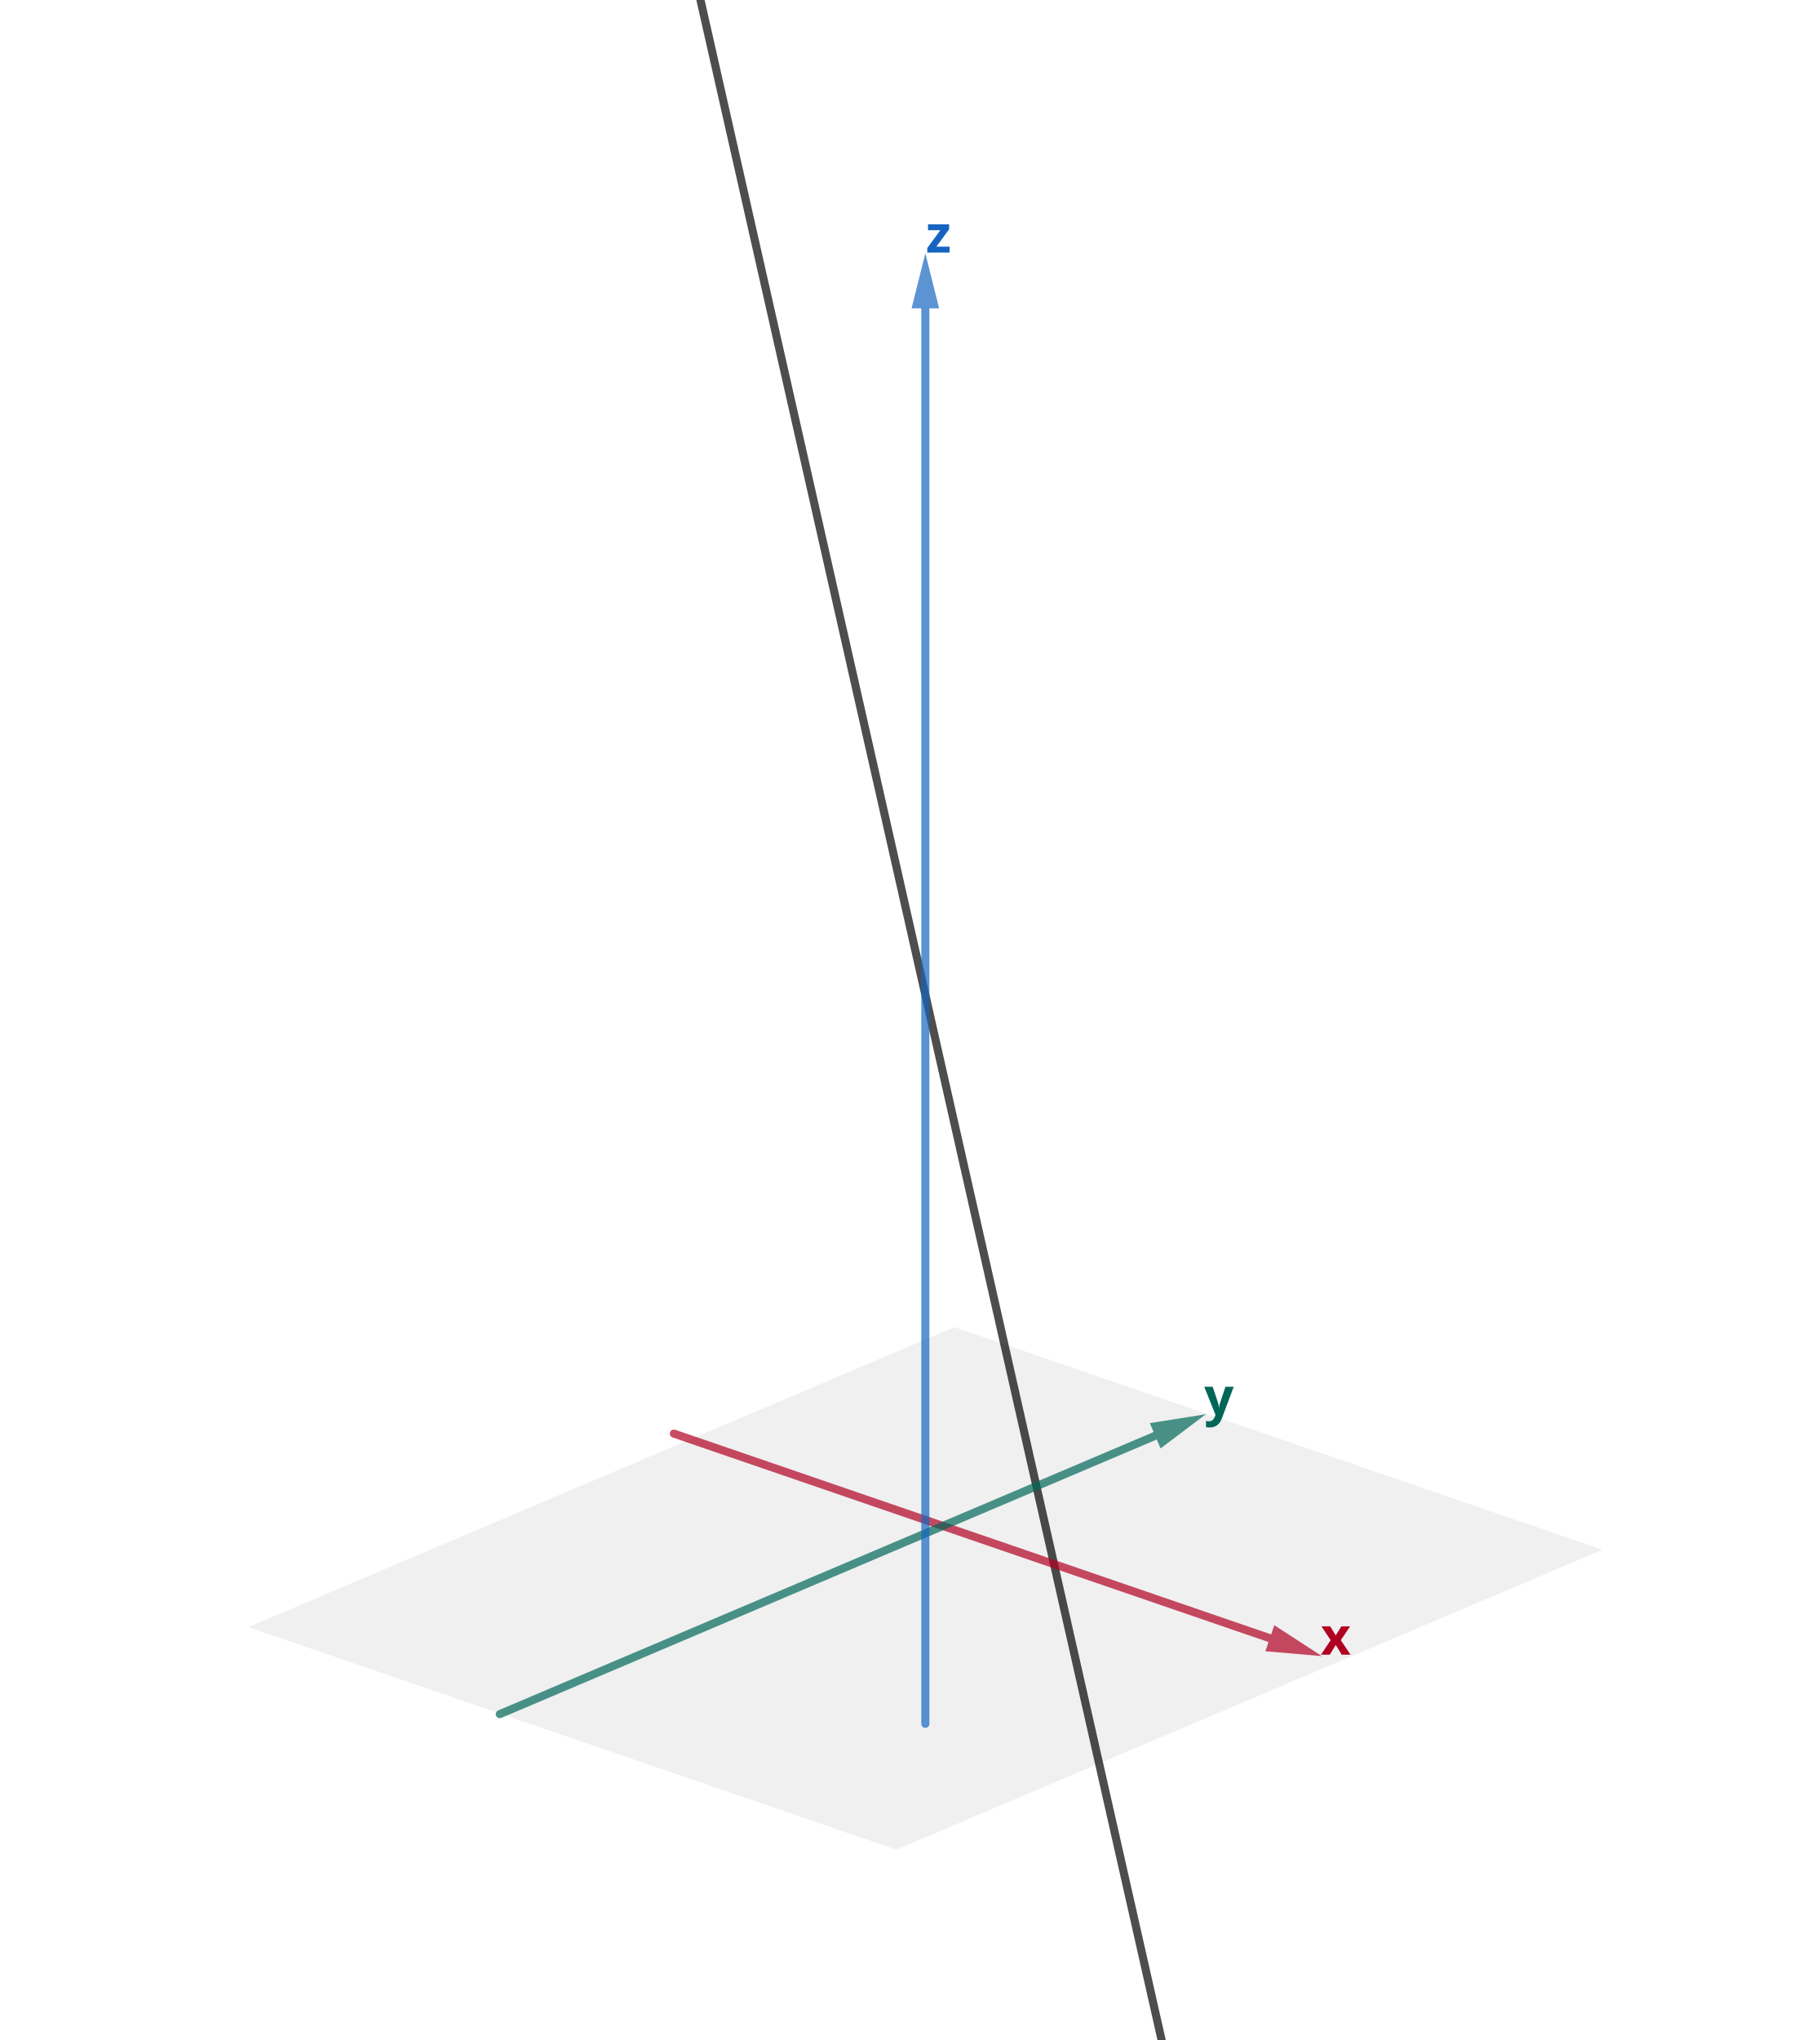
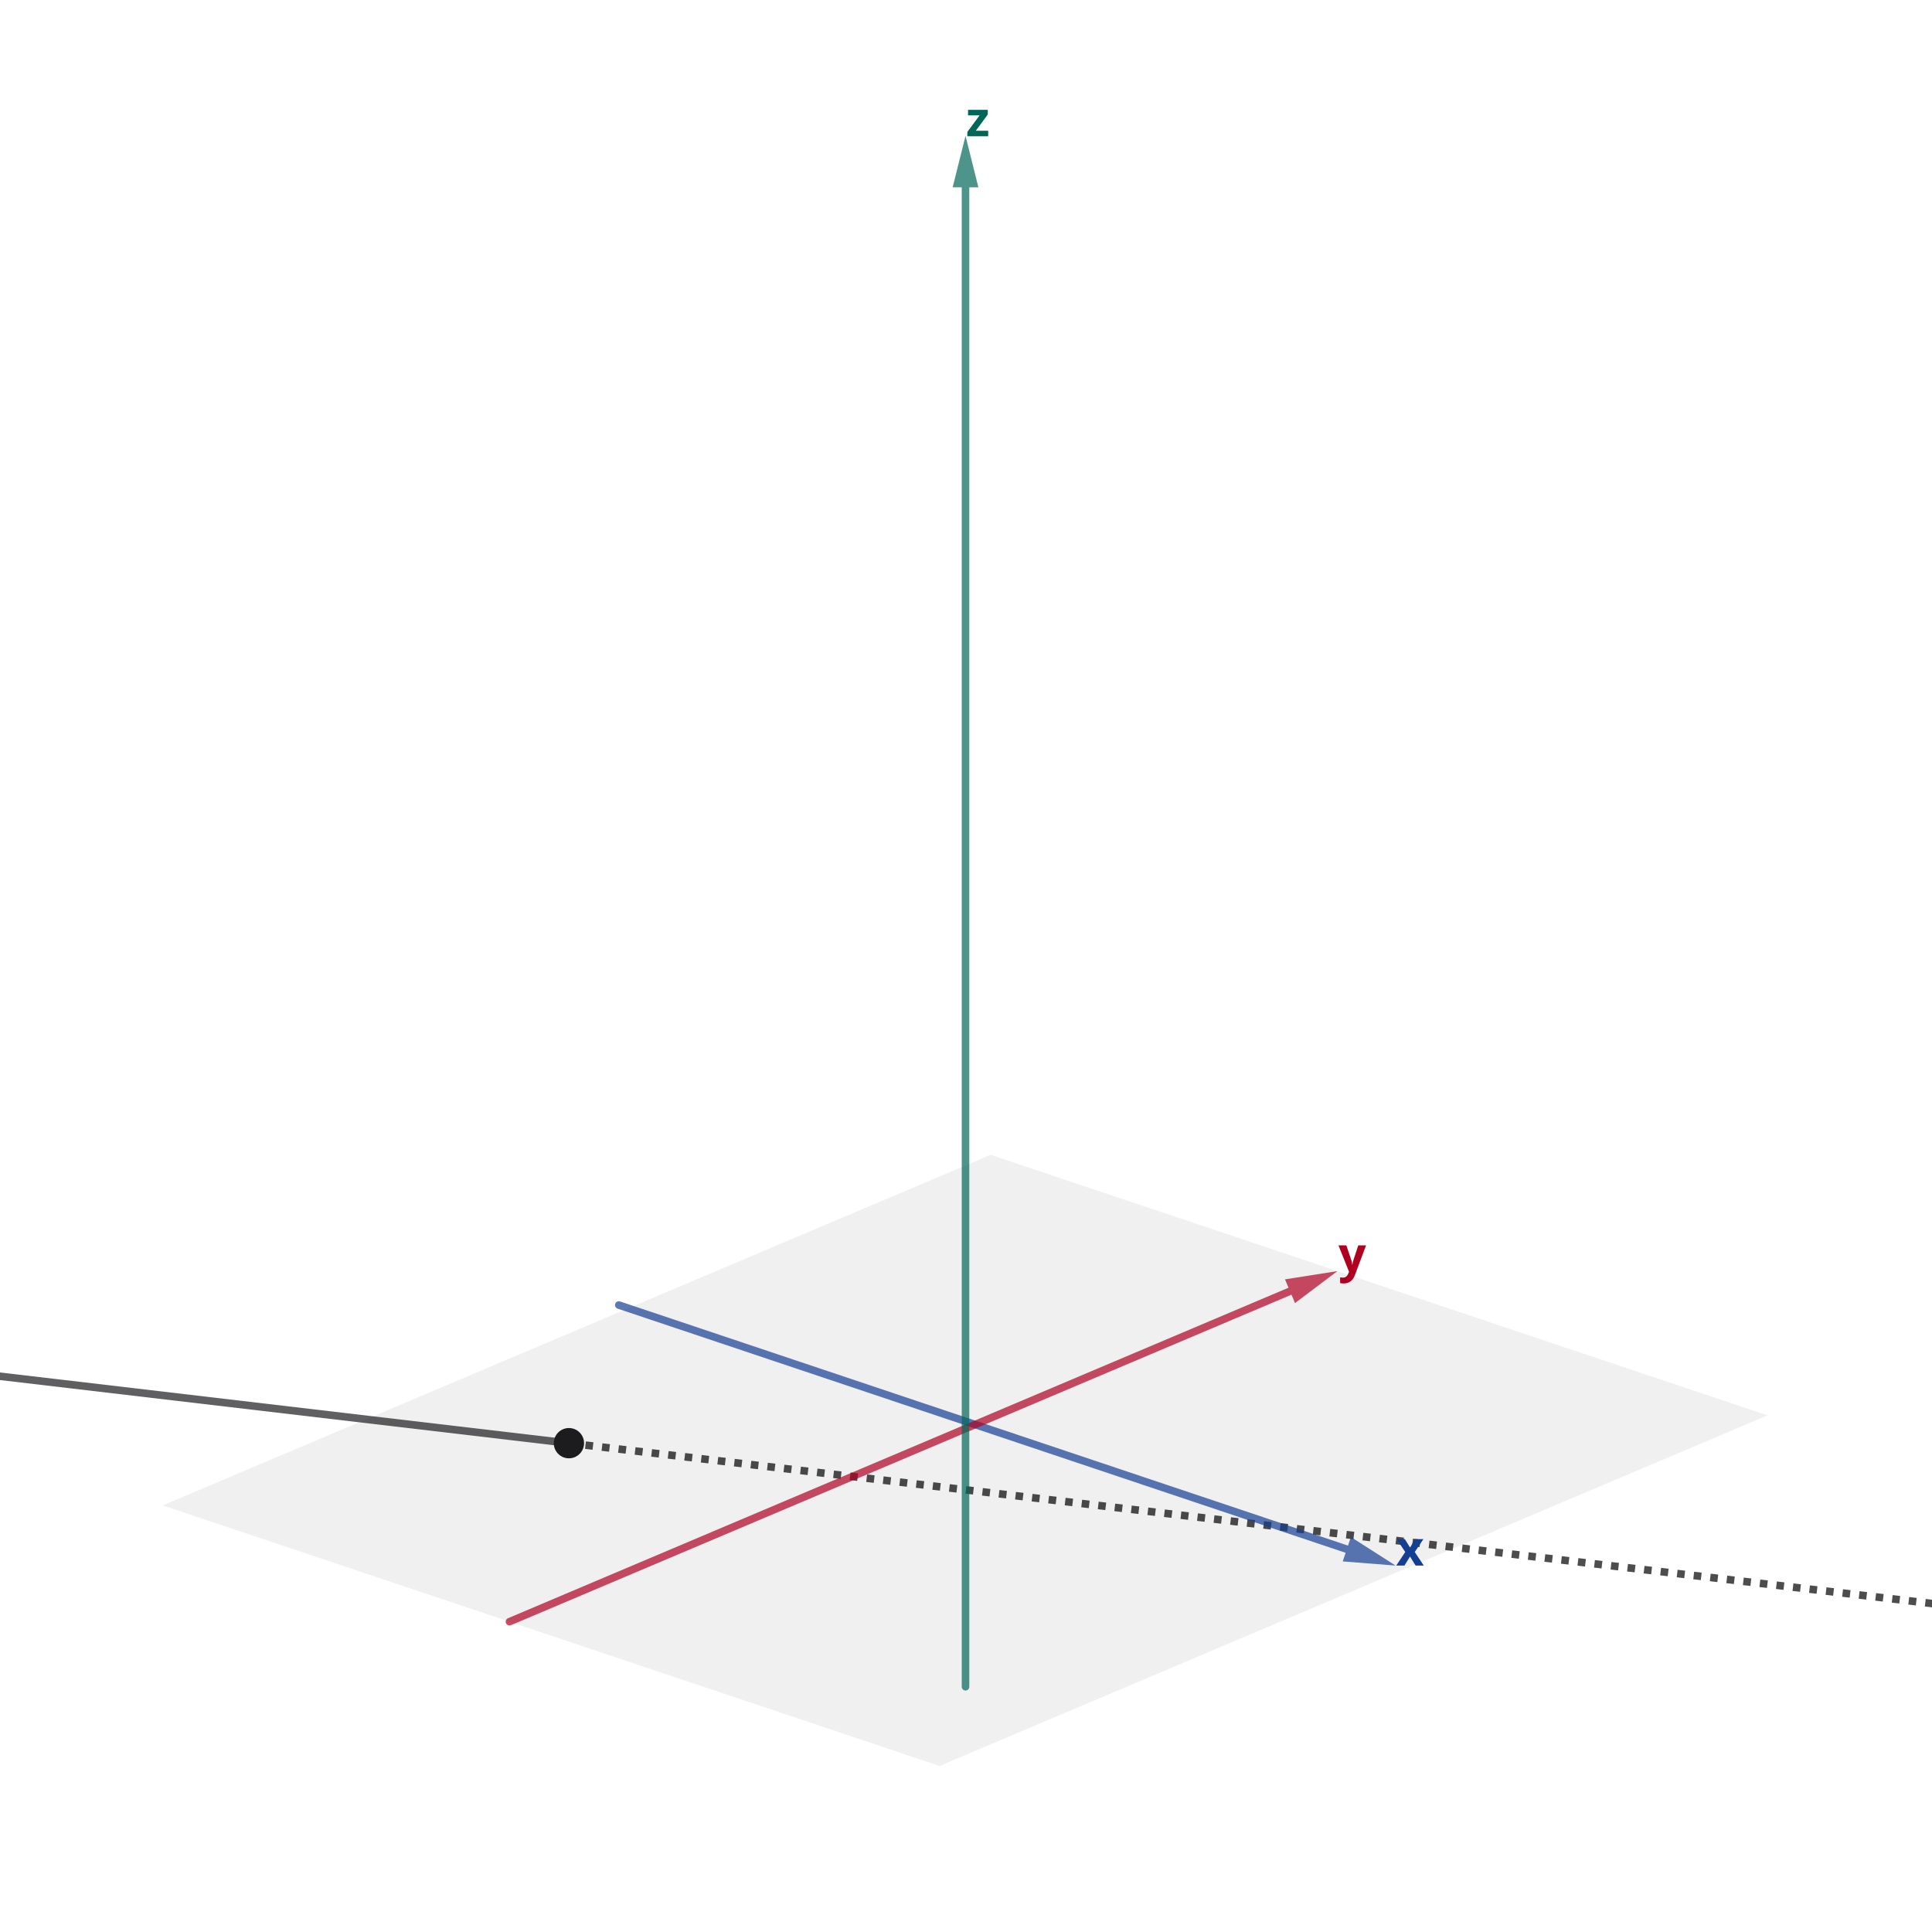
- <svg xmlns="http://www.w3.org/2000/svg" version="1.1" width="562" height="630">
+ <svg xmlns="http://www.w3.org/2000/svg" version="1.1" width="638" height="630">
  <defs>
-     <clipPath id="kSbuznsxMKkt">
-       <path fill="none" stroke="none" d=" M 0 0 L 562 0 L 562 630 L 0 630 L 0 0 Z" />
+     <clipPath id="gyvTDwAwBiFX">
+       <path fill="none" stroke="none" d=" M 0 0 L 638 0 L 638 630 L 0 630 L 0 0 Z" />
    </clipPath>
  </defs>
-   <g transform="scale(1,1)" clip-path="url(#kSbuznsxMKkt)">
+   <g transform="scale(1,1)" clip-path="url(#gyvTDwAwBiFX)">
    <g>
-       <path fill="rgb(110,109,115)" stroke="none" paint-order="stroke fill markers" fill-rule="evenodd" d=" M 494.992 478.581 L 294.81 409.862 L 76.701 502.484 L 276.883 571.203 Z" fill-opacity="0.098" />
-       <path fill="none" stroke="rgb(0,0,0)" paint-order="fill stroke markers" d=" M 360.185 636 L 215.254 -5" stroke-opacity="0.698" stroke-linecap="round" stroke-linejoin="round" stroke-miterlimit="10" stroke-width="2.5" />
-       <path fill="rgb(176,0,32)" stroke="none" paint-order="stroke fill markers" d=" M 208.164 441.477 C 207.644 441.477 207.159 441.803 206.981 442.322 C 206.757 442.975 207.105 443.686 207.758 443.91 L 391.861 507.11 L 390.887 509.947 L 408.346 511.447 L 393.647 501.908 L 392.673 504.745 L 208.569 441.546 C 208.435 441.499 208.298 441.477 208.164 441.477 Z" fill-opacity="0.698" />
-       <path fill="rgb(0,103,88)" stroke="none" paint-order="stroke fill markers" d=" M 372.492 436.752 L 355.183 439.485 L 356.356 442.247 L 356.356 442.247 L 153.895 528.223 L 153.895 528.223 C 153.259 528.493 152.963 529.227 153.233 529.862 C 153.435 530.338 153.897 530.624 154.384 530.624 C 154.547 530.624 154.713 530.592 154.872 530.524 L 357.333 444.548 L 357.333 444.548 L 358.506 447.309 L 372.492 436.752 Z" fill-opacity="0.698" />
-       <path fill="rgb(21,101,192)" stroke="none" paint-order="stroke fill markers" d=" M 285.846 78.217 L 281.596 95.217 L 284.596 95.217 L 284.596 532.362 C 284.596 533.052 285.156 533.612 285.846 533.612 C 286.537 533.612 287.096 533.052 287.096 532.362 L 287.096 95.217 L 290.096 95.217 L 285.846 78.217 Z" fill-opacity="0.698" />
-       <text fill="rgb(21,101,192)" stroke="none" font-family="geogebra-sans-serif, sans-serif" font-size="16px" font-style="normal" font-weight="bold" text-decoration="normal" x="286" y="78" text-anchor="start" dominant-baseline="alphabetic" fill-opacity="1">z</text>
-       <text fill="rgb(176,0,32)" stroke="none" font-family="geogebra-sans-serif, sans-serif" font-size="16px" font-style="normal" font-weight="bold" text-decoration="normal" x="408" y="511" text-anchor="start" dominant-baseline="alphabetic" fill-opacity="1">x</text>
-       <text fill="rgb(0,103,88)" stroke="none" font-family="geogebra-sans-serif, sans-serif" font-size="16px" font-style="normal" font-weight="bold" text-decoration="normal" x="372" y="437" text-anchor="start" dominant-baseline="alphabetic" fill-opacity="1">y</text>
+       <path fill="rgb(110,109,115)" stroke="none" paint-order="stroke fill markers" fill-rule="evenodd" d=" M 583.678 467.407 L 310.28 583.179 L 53.752 497.137 L 327.15 381.364 Z" fill-opacity="0.098" />
+       <path fill="none" stroke="rgb(28,28,31)" paint-order="fill stroke markers" d=" M 187.873 476.587 L 0 454.485" stroke-opacity="0.698" stroke-linecap="round" stroke-linejoin="round" stroke-miterlimit="10" stroke-width="2.5" />
+       <path fill="none" stroke="rgb(0,0,0)" paint-order="fill stroke markers" d=" M 187.873 476.587 L 639 529.659" stroke-opacity="0.698" stroke-linejoin="round" stroke-miterlimit="10" stroke-width="2.5" stroke-dasharray="2.5,3" />
+       <path fill="rgb(20,62,146)" stroke="none" paint-order="stroke fill markers" d=" M 204.343 429.716 C 203.821 429.716 203.334 430.046 203.158 430.569 C 202.939 431.224 203.291 431.932 203.946 432.152 L 444.357 512.788 L 443.403 515.632 L 460.872 517.009 L 446.106 507.574 L 445.152 510.418 L 445.152 510.418 L 204.741 429.781 C 204.609 429.737 204.475 429.716 204.343 429.716 Z" fill-opacity="0.698" />
+       <path fill="rgb(176,0,32)" stroke="none" paint-order="stroke fill markers" d=" M 441.647 419.768 L 424.336 422.483 L 425.506 425.246 L 425.506 425.246 L 167.762 534.389 C 167.126 534.659 166.829 535.392 167.098 536.028 C 167.3 536.505 167.763 536.791 168.25 536.791 C 168.412 536.791 168.578 536.759 168.737 536.692 L 426.48 427.548 L 426.48 427.548 L 427.65 430.311 L 441.647 419.768 Z" fill-opacity="0.698" />
+       <path fill="rgb(0,103,88)" stroke="none" paint-order="stroke fill markers" d=" M 318.841 44.862 L 314.591 61.862 L 317.591 61.862 L 317.591 557.023 C 317.591 557.713 318.151 558.273 318.841 558.273 C 319.531 558.273 320.091 557.713 320.091 557.023 L 320.091 61.862 L 323.091 61.862 L 318.841 44.862 Z" fill-opacity="0.698" />
+       <path fill="rgb(28,28,31)" stroke="none" paint-order="stroke fill markers" d=" M 192.873 476.587 C 192.873 479.348 190.634 481.587 187.873 481.587 C 185.111 481.587 182.873 479.348 182.873 476.587 C 182.873 473.826 185.111 471.587 187.873 471.587 C 190.634 471.587 192.873 473.826 192.873 476.587 Z" fill-opacity="1" />
+       <text fill="rgb(20,62,146)" stroke="none" font-family="geogebra-sans-serif, sans-serif" font-size="16px" font-style="normal" font-weight="bold" text-decoration="normal" x="461" y="517" text-anchor="start" dominant-baseline="alphabetic" fill-opacity="1">x</text>
+       <text fill="rgb(176,0,32)" stroke="none" font-family="geogebra-sans-serif, sans-serif" font-size="16px" font-style="normal" font-weight="bold" text-decoration="normal" x="442" y="420" text-anchor="start" dominant-baseline="alphabetic" fill-opacity="1">y</text>
+       <text fill="rgb(0,103,88)" stroke="none" font-family="geogebra-sans-serif, sans-serif" font-size="16px" font-style="normal" font-weight="bold" text-decoration="normal" x="319" y="45" text-anchor="start" dominant-baseline="alphabetic" fill-opacity="1">z</text>
    </g>
  </g>
</svg>
